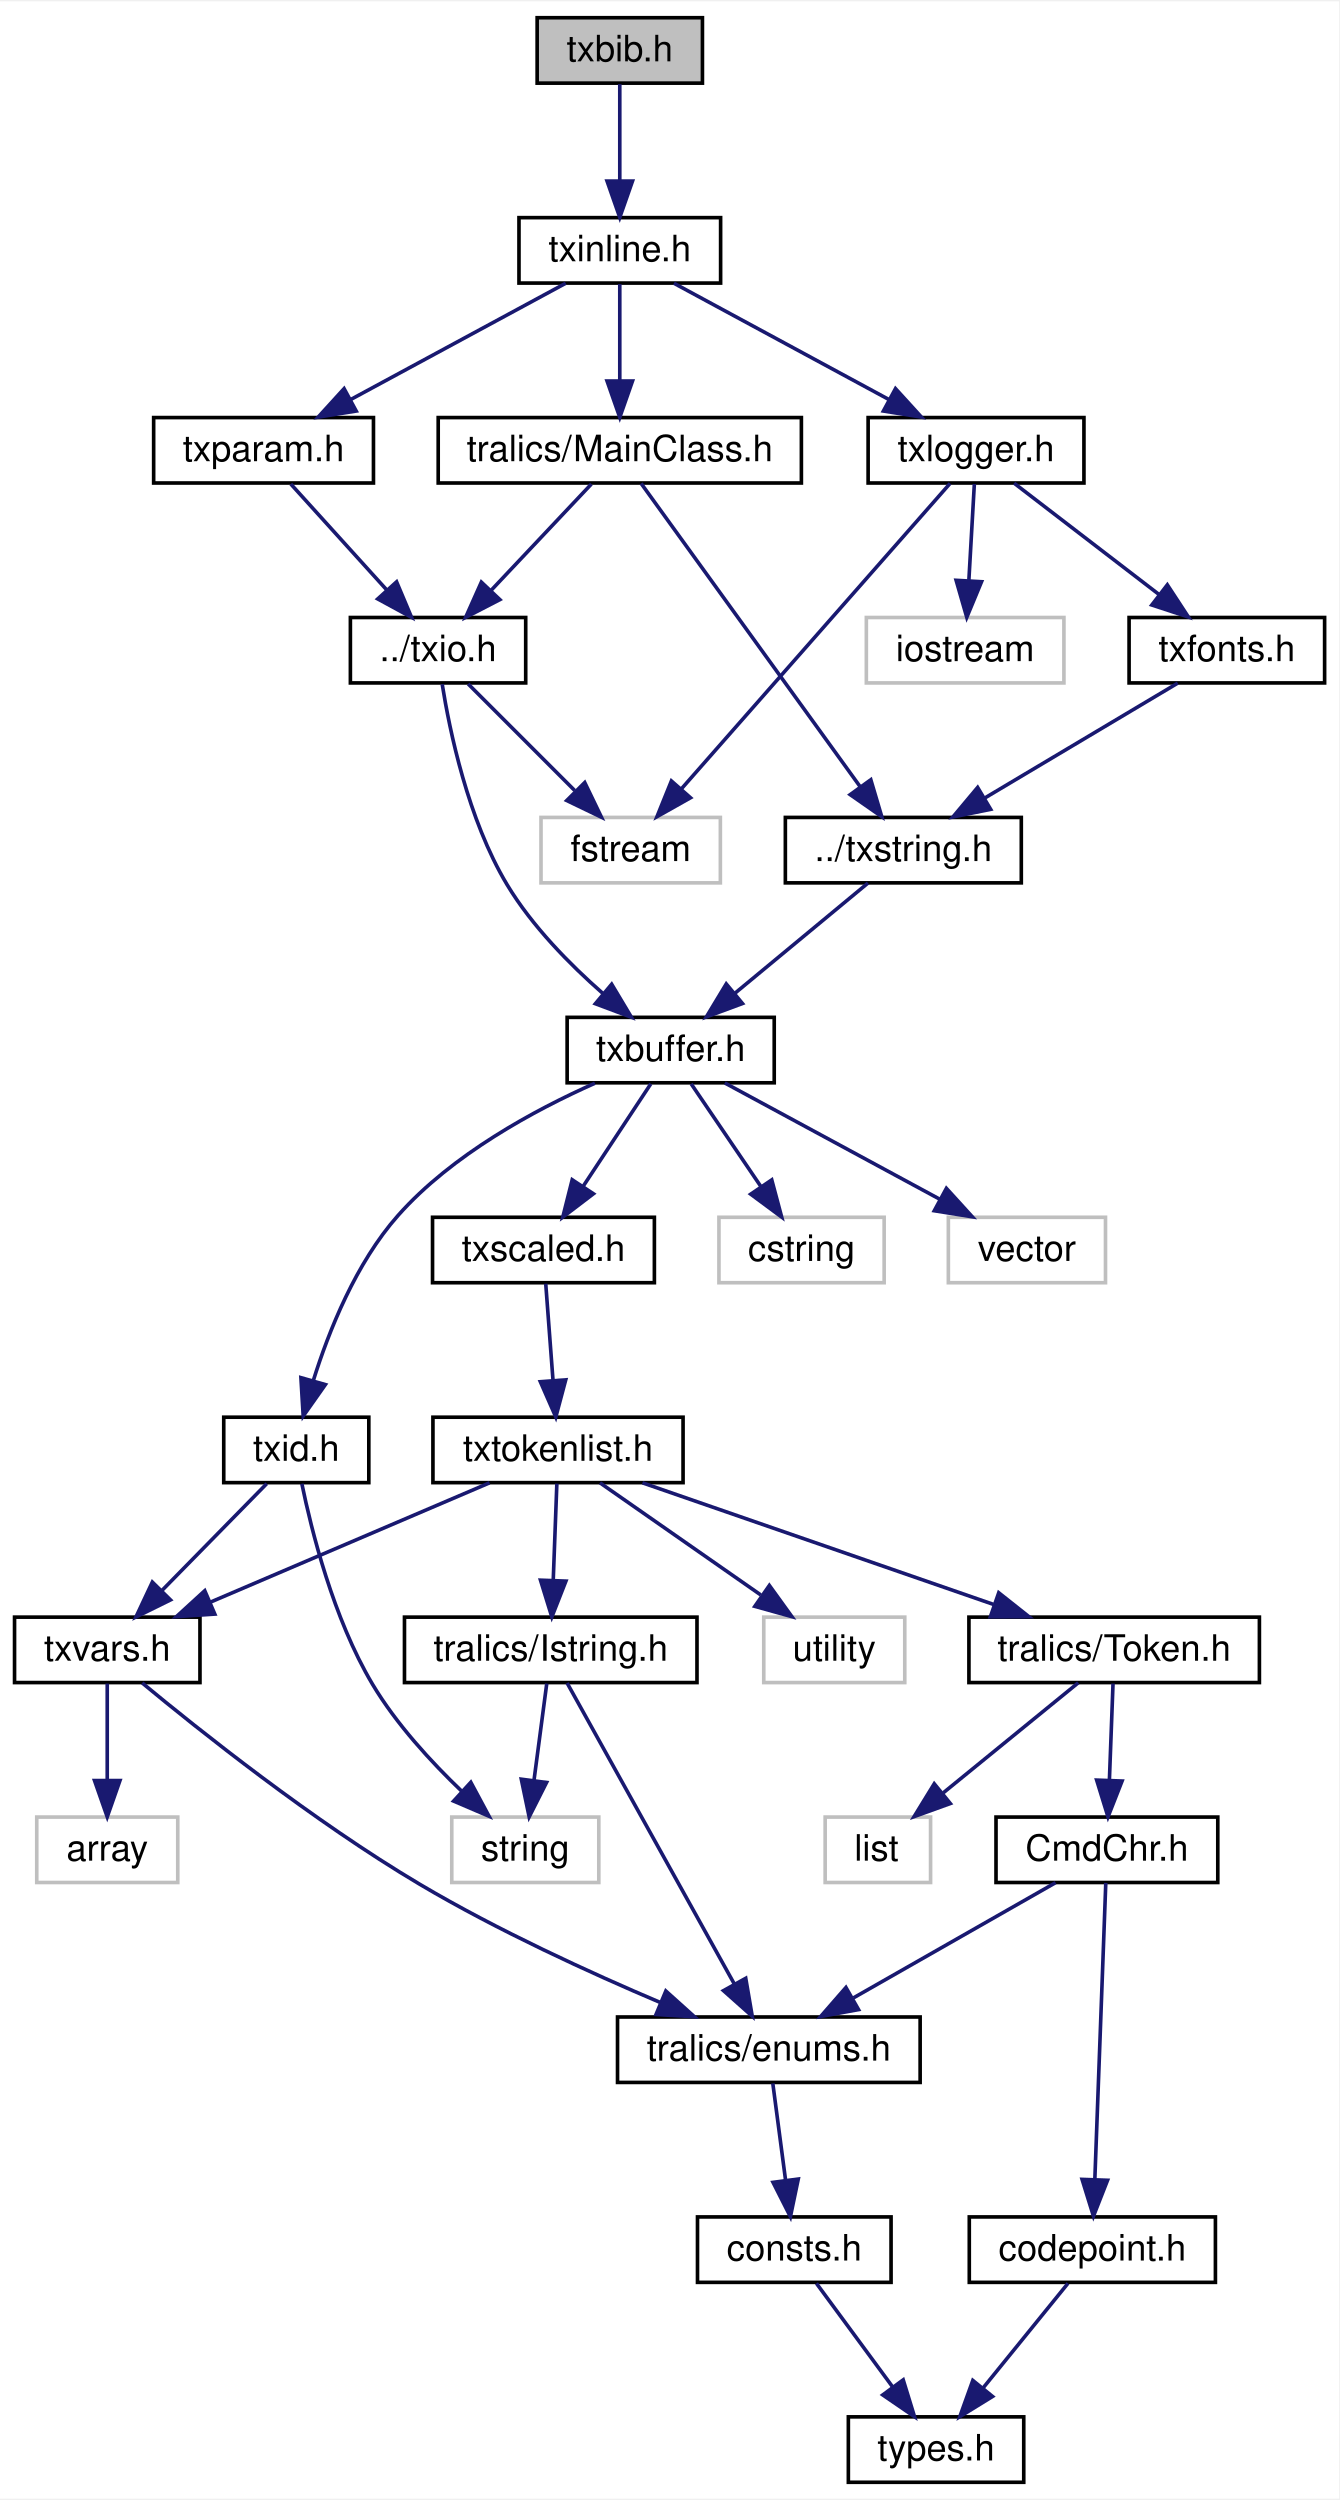
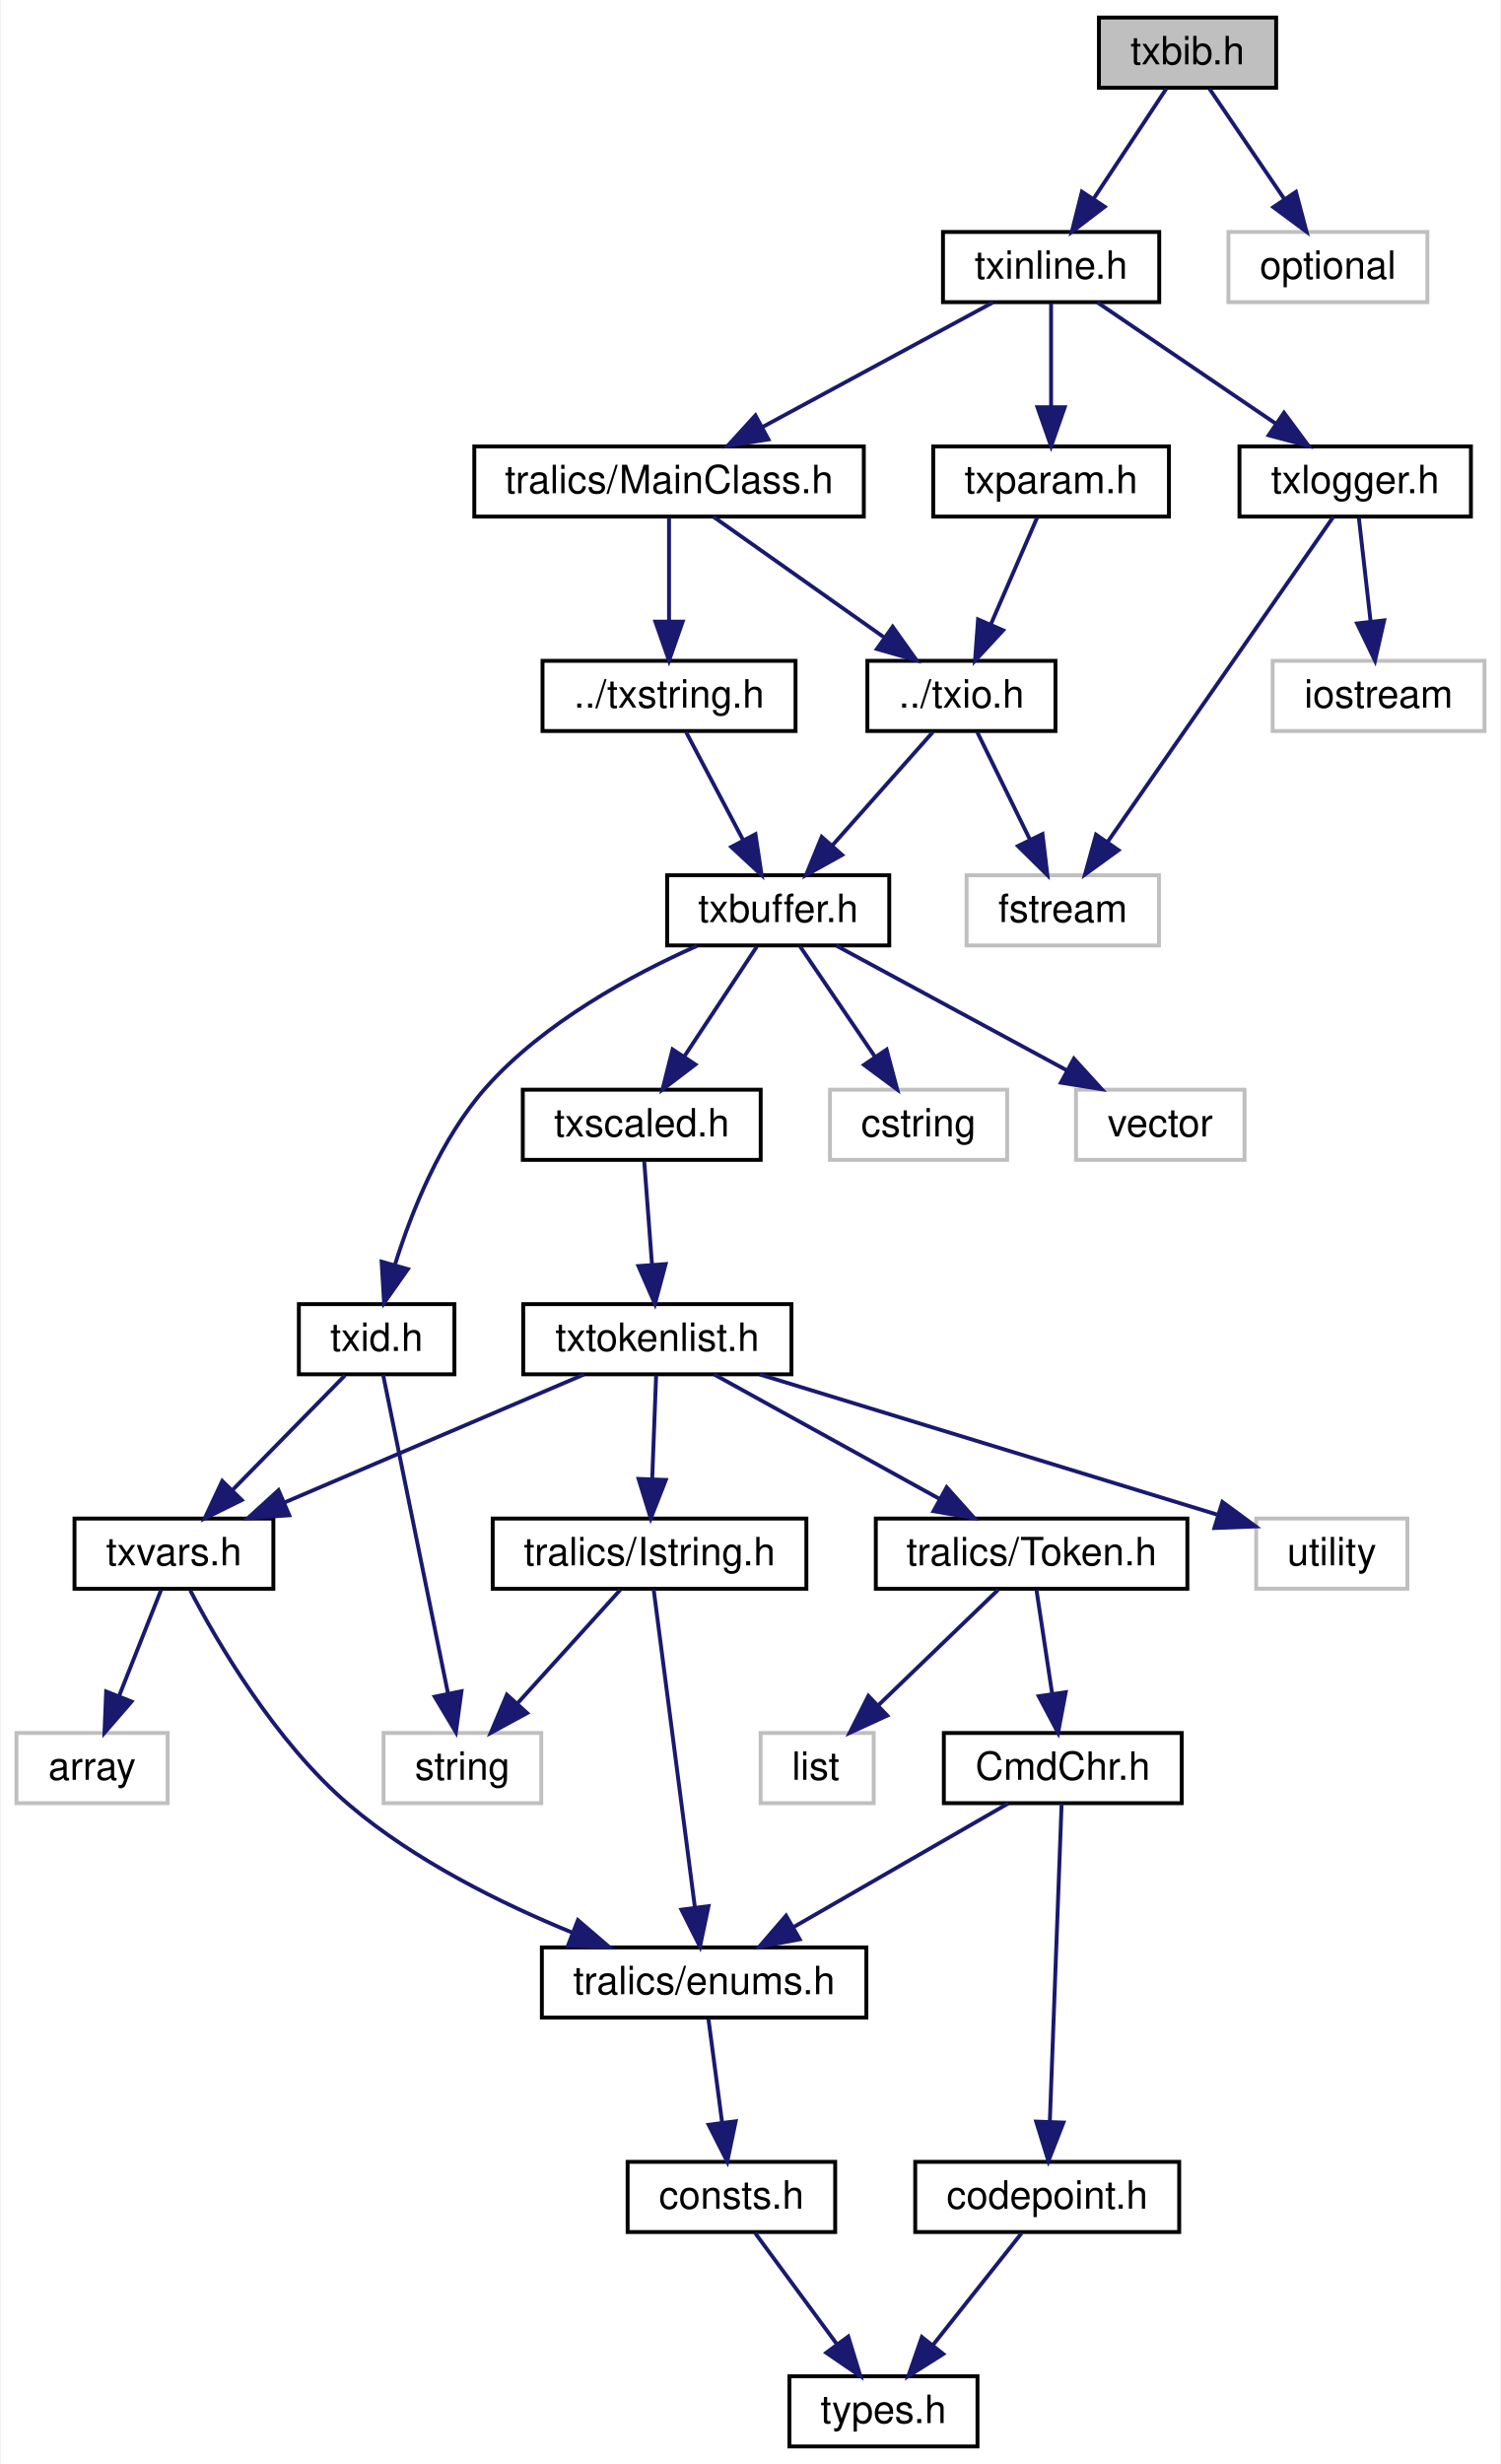
- <svg xmlns="http://www.w3.org/2000/svg" xmlns:xlink="http://www.w3.org/1999/xlink" width="368pt" height="687pt" viewBox="0.00 0.00 368.40 687.00">
-   <g id="graph0" class="graph" transform="scale(1 1) rotate(0) translate(4 683)">
-     <polygon fill="white" stroke="transparent" points="-4,4 -4,-683 364.4,-683 364.4,4 -4,4" />
+ <svg xmlns="http://www.w3.org/2000/svg" xmlns:xlink="http://www.w3.org/1999/xlink" width="385pt" height="632pt" viewBox="0.00 0.00 384.56 632.00">
+   <g id="graph0" class="graph" transform="scale(1 1) rotate(0) translate(4 628)">
+     <polygon fill="white" stroke="transparent" points="-4,4 -4,-628 380.56,-628 380.56,4 -4,4" />
    <g id="node1" class="node">
      <g id="a_node1">
        <a xlink:title=" ">
-           <polygon fill="#bfbfbf" stroke="black" points="143.77,-660.5 143.77,-678.5 189.24,-678.5 189.24,-660.5 143.77,-660.5" />
-           <text text-anchor="middle" x="166.5" y="-666.5" font-family="Helvetica,sans-Serif" font-size="10.00">txbib.h</text>
+           <polygon fill="#bfbfbf" stroke="black" points="277.66,-605.5 277.66,-623.5 323.12,-623.5 323.12,-605.5 277.66,-605.5" />
+           <text text-anchor="middle" x="300.39" y="-611.5" font-family="Helvetica,sans-Serif" font-size="10.00">txbib.h</text>
        </a>
      </g>
    </g>
    <g id="node2" class="node">
      <g id="a_node2">
        <a xlink:href="../../d7/d79/txinline_8h.html" target="_top" xlink:title=" ">
-           <polygon fill="white" stroke="black" points="138.77,-605.5 138.77,-623.5 194.24,-623.5 194.24,-605.5 138.77,-605.5" />
-           <text text-anchor="middle" x="166.5" y="-611.5" font-family="Helvetica,sans-Serif" font-size="10.00">txinline.h</text>
+           <polygon fill="white" stroke="black" points="237.66,-550.5 237.66,-568.5 293.13,-568.5 293.13,-550.5 237.66,-550.5" />
+           <text text-anchor="middle" x="265.39" y="-556.5" font-family="Helvetica,sans-Serif" font-size="10.00">txinline.h</text>
        </a>
      </g>
    </g>
    <g id="edge1" class="edge">
-       <path fill="none" stroke="midnightblue" d="M166.5,-660.22C166.5,-653.18 166.5,-642.81 166.5,-633.83" />
-       <polygon fill="midnightblue" stroke="midnightblue" points="170,-633.55 166.5,-623.55 163,-633.55 170,-633.55" />
+       <path fill="none" stroke="midnightblue" d="M294.92,-605.22C289.96,-597.71 282.5,-586.41 276.32,-577.05" />
+       <polygon fill="midnightblue" stroke="midnightblue" points="279.14,-574.97 270.71,-568.55 273.3,-578.82 279.14,-574.97" />
+     </g>
+     <g id="node28" class="node">
+       <g id="a_node28">
+         <a xlink:title=" ">
+           <polygon fill="white" stroke="#bfbfbf" points="310.88,-550.5 310.88,-568.5 361.91,-568.5 361.91,-550.5 310.88,-550.5" />
+           <text text-anchor="middle" x="336.39" y="-556.5" font-family="Helvetica,sans-Serif" font-size="10.00">optional</text>
+         </a>
+       </g>
+     </g>
+     <g id="edge35" class="edge">
+       <path fill="none" stroke="midnightblue" d="M306.02,-605.22C311.12,-597.71 318.79,-586.41 325.15,-577.05" />
+       <polygon fill="midnightblue" stroke="midnightblue" points="328.2,-578.79 330.92,-568.55 322.41,-574.86 328.2,-578.79" />
    </g>
    <g id="node3" class="node">
      <g id="a_node3">
        <a xlink:href="../../d4/de9/_main_class_8h.html" target="_top" xlink:title=" ">
-           <polygon fill="white" stroke="black" points="116.55,-550.5 116.55,-568.5 216.46,-568.5 216.46,-550.5 116.55,-550.5" />
-           <text text-anchor="middle" x="166.5" y="-556.5" font-family="Helvetica,sans-Serif" font-size="10.00">tralics/MainClass.h</text>
+           <polygon fill="white" stroke="black" points="117.44,-495.5 117.44,-513.5 217.35,-513.5 217.35,-495.5 117.44,-495.5" />
+           <text text-anchor="middle" x="167.39" y="-501.5" font-family="Helvetica,sans-Serif" font-size="10.00">tralics/MainClass.h</text>
        </a>
      </g>
    </g>
    <g id="edge2" class="edge">
-       <path fill="none" stroke="midnightblue" d="M166.5,-605.22C166.5,-598.18 166.5,-587.81 166.5,-578.83" />
-       <polygon fill="midnightblue" stroke="midnightblue" points="170,-578.55 166.5,-568.55 163,-578.55 170,-578.55" />
+       <path fill="none" stroke="midnightblue" d="M250.51,-550.45C234.82,-541.97 209.88,-528.48 191.4,-518.49" />
+       <polygon fill="midnightblue" stroke="midnightblue" points="192.88,-515.3 182.42,-513.63 189.55,-521.46 192.88,-515.3" />
    </g>
    <g id="node25" class="node">
      <g id="a_node25">
        <a xlink:href="../../d2/d06/txlogger_8h.html" target="_top" xlink:title=" ">
-           <polygon fill="white" stroke="black" points="234.82,-550.5 234.82,-568.5 294.19,-568.5 294.19,-550.5 234.82,-550.5" />
-           <text text-anchor="middle" x="264.5" y="-556.5" font-family="Helvetica,sans-Serif" font-size="10.00">txlogger.h</text>
+           <polygon fill="white" stroke="black" points="313.71,-495.5 313.71,-513.5 373.08,-513.5 373.08,-495.5 313.71,-495.5" />
+           <text text-anchor="middle" x="343.39" y="-501.5" font-family="Helvetica,sans-Serif" font-size="10.00">txlogger.h</text>
        </a>
      </g>
    </g>
    <g id="edge30" class="edge">
-       <path fill="none" stroke="midnightblue" d="M181.39,-605.45C197.07,-596.97 222.02,-583.48 240.49,-573.49" />
-       <polygon fill="midnightblue" stroke="midnightblue" points="242.35,-576.46 249.48,-568.63 239.02,-570.3 242.35,-576.46" />
-     </g>
-     <g id="node28" class="node">
-       <g id="a_node28">
+       <path fill="none" stroke="midnightblue" d="M277.24,-550.45C289.38,-542.2 308.49,-529.22 323.05,-519.32" />
+       <polygon fill="midnightblue" stroke="midnightblue" points="325.13,-522.14 331.43,-513.63 321.2,-516.35 325.13,-522.14" />
+     </g>
+     <g id="node27" class="node">
+       <g id="a_node27">
        <a xlink:href="../../d5/d08/txparam_8h.html" target="_top" xlink:title=" ">
-           <polygon fill="white" stroke="black" points="38.27,-550.5 38.27,-568.5 98.74,-568.5 98.74,-550.5 38.27,-550.5" />
-           <text text-anchor="middle" x="68.5" y="-556.5" font-family="Helvetica,sans-Serif" font-size="10.00">txparam.h</text>
-         </a>
-       </g>
-     </g>
-     <g id="edge35" class="edge">
-       <path fill="none" stroke="midnightblue" d="M151.62,-605.45C135.94,-596.97 110.99,-583.48 92.52,-573.49" />
-       <polygon fill="midnightblue" stroke="midnightblue" points="93.99,-570.3 83.53,-568.63 90.66,-576.46 93.99,-570.3" />
+           <polygon fill="white" stroke="black" points="235.16,-495.5 235.16,-513.5 295.62,-513.5 295.62,-495.5 235.16,-495.5" />
+           <text text-anchor="middle" x="265.39" y="-501.5" font-family="Helvetica,sans-Serif" font-size="10.00">txparam.h</text>
+         </a>
+       </g>
+     </g>
+     <g id="edge33" class="edge">
+       <path fill="none" stroke="midnightblue" d="M265.39,-550.22C265.39,-543.18 265.39,-532.81 265.39,-523.83" />
+       <polygon fill="midnightblue" stroke="midnightblue" points="268.89,-523.55 265.39,-513.55 261.89,-523.55 268.89,-523.55" />
    </g>
    <g id="node4" class="node">
      <g id="a_node4">
        <a xlink:href="../../de/d29/txio_8h.html" target="_top" xlink:title=" ">
-           <polygon fill="white" stroke="black" points="92.39,-495.5 92.39,-513.5 140.62,-513.5 140.62,-495.5 92.39,-495.5" />
-           <text text-anchor="middle" x="116.5" y="-501.5" font-family="Helvetica,sans-Serif" font-size="10.00">../txio.h</text>
+           <polygon fill="white" stroke="black" points="218.27,-440.5 218.27,-458.5 266.51,-458.5 266.51,-440.5 218.27,-440.5" />
+           <text text-anchor="middle" x="242.39" y="-446.5" font-family="Helvetica,sans-Serif" font-size="10.00">../txio.h</text>
        </a>
      </g>
    </g>
    <g id="edge3" class="edge">
-       <path fill="none" stroke="midnightblue" d="M158.69,-550.22C151.31,-542.39 140.05,-530.46 131.03,-520.89" />
-       <polygon fill="midnightblue" stroke="midnightblue" points="133.51,-518.42 124.1,-513.55 128.42,-523.23 133.51,-518.42" />
+       <path fill="none" stroke="midnightblue" d="M178.78,-495.45C190.35,-487.28 208.49,-474.46 222.44,-464.6" />
+       <polygon fill="midnightblue" stroke="midnightblue" points="224.75,-467.25 230.89,-458.63 220.71,-461.54 224.75,-467.25" />
    </g>
    <g id="node24" class="node">
      <g id="a_node24">
        <a xlink:href="../../dc/def/txstring_8h.html" target="_top" xlink:title=" ">
-           <polygon fill="white" stroke="black" points="212.05,-440.5 212.05,-458.5 276.96,-458.5 276.96,-440.5 212.05,-440.5" />
-           <text text-anchor="middle" x="244.5" y="-446.5" font-family="Helvetica,sans-Serif" font-size="10.00">../txstring.h</text>
+           <polygon fill="white" stroke="black" points="134.94,-440.5 134.94,-458.5 199.84,-458.5 199.84,-440.5 134.94,-440.5" />
+           <text text-anchor="middle" x="167.39" y="-446.5" font-family="Helvetica,sans-Serif" font-size="10.00">../txstring.h</text>
        </a>
      </g>
    </g>
    <g id="edge28" class="edge">
-       <path fill="none" stroke="midnightblue" d="M172.37,-550.38C185.13,-532.71 215.64,-490.47 232.61,-466.98" />
-       <polygon fill="midnightblue" stroke="midnightblue" points="235.56,-468.87 238.57,-458.71 229.88,-464.77 235.56,-468.87" />
+       <path fill="none" stroke="midnightblue" d="M167.39,-495.22C167.39,-488.18 167.39,-477.81 167.39,-468.83" />
+       <polygon fill="midnightblue" stroke="midnightblue" points="170.89,-468.55 167.39,-458.55 163.89,-468.55 170.89,-468.55" />
    </g>
    <g id="node5" class="node">
      <g id="a_node5">
        <a xlink:href="../../dd/d74/txbuffer_8h.html" target="_top" xlink:title=" ">
-           <polygon fill="white" stroke="black" points="152.02,-385.5 152.02,-403.5 208.99,-403.5 208.99,-385.5 152.02,-385.5" />
-           <text text-anchor="middle" x="180.5" y="-391.5" font-family="Helvetica,sans-Serif" font-size="10.00">txbuffer.h</text>
+           <polygon fill="white" stroke="black" points="166.91,-385.5 166.91,-403.5 223.88,-403.5 223.88,-385.5 166.91,-385.5" />
+           <text text-anchor="middle" x="195.39" y="-391.5" font-family="Helvetica,sans-Serif" font-size="10.00">txbuffer.h</text>
        </a>
      </g>
    </g>
    <g id="edge4" class="edge">
-       <path fill="none" stroke="midnightblue" d="M117.65,-495.15C119.67,-482.47 124.72,-457.95 135.5,-440 142.35,-428.61 152.77,-418.04 161.86,-410.07" />
-       <polygon fill="midnightblue" stroke="midnightblue" points="164.27,-412.62 169.7,-403.53 159.78,-407.25 164.27,-412.62" />
+       <path fill="none" stroke="midnightblue" d="M235.05,-440.22C228.18,-432.47 217.74,-420.7 209.3,-411.18" />
+       <polygon fill="midnightblue" stroke="midnightblue" points="211.78,-408.71 202.53,-403.55 206.55,-413.35 211.78,-408.71" />
    </g>
    <g id="node23" class="node">
      <g id="a_node23">
        <a xlink:title=" ">
-           <polygon fill="white" stroke="#bfbfbf" points="144.83,-440.5 144.83,-458.5 194.17,-458.5 194.17,-440.5 144.83,-440.5" />
-           <text text-anchor="middle" x="169.5" y="-446.5" font-family="Helvetica,sans-Serif" font-size="10.00">fstream</text>
+           <polygon fill="white" stroke="#bfbfbf" points="243.72,-385.5 243.72,-403.5 293.06,-403.5 293.06,-385.5 243.72,-385.5" />
+           <text text-anchor="middle" x="268.39" y="-391.5" font-family="Helvetica,sans-Serif" font-size="10.00">fstream</text>
        </a>
      </g>
    </g>
    <g id="edge27" class="edge">
-       <path fill="none" stroke="midnightblue" d="M124.79,-495.22C132.61,-487.39 144.54,-475.46 154.11,-465.89" />
-       <polygon fill="midnightblue" stroke="midnightblue" points="156.86,-468.1 161.46,-458.55 151.91,-463.15 156.86,-468.1" />
+       <path fill="none" stroke="midnightblue" d="M246.45,-440.22C250.06,-432.86 255.45,-421.88 259.98,-412.64" />
+       <polygon fill="midnightblue" stroke="midnightblue" points="263.18,-414.07 264.44,-403.55 256.9,-410.99 263.18,-414.07" />
    </g>
    <g id="node6" class="node">
      <g id="a_node6">
        <a xlink:href="../../d1/d9e/txid_8h.html" target="_top" xlink:title=" ">
-           <polygon fill="white" stroke="black" points="57.55,-275.5 57.55,-293.5 97.46,-293.5 97.46,-275.5 57.55,-275.5" />
-           <text text-anchor="middle" x="77.5" y="-281.5" font-family="Helvetica,sans-Serif" font-size="10.00">txid.h</text>
+           <polygon fill="white" stroke="black" points="72.44,-275.5 72.44,-293.5 112.34,-293.5 112.34,-275.5 72.44,-275.5" />
+           <text text-anchor="middle" x="92.39" y="-281.5" font-family="Helvetica,sans-Serif" font-size="10.00">txid.h</text>
        </a>
      </g>
    </g>
    <g id="edge5" class="edge">
-       <path fill="none" stroke="midnightblue" d="M159.66,-385.38C143.11,-378.02 120.37,-365.77 105.5,-349 93.9,-335.91 86.45,-317.24 82.18,-303.54" />
-       <polygon fill="midnightblue" stroke="midnightblue" points="85.51,-302.47 79.41,-293.81 78.78,-304.38 85.51,-302.47" />
+       <path fill="none" stroke="midnightblue" d="M174.55,-385.38C158,-378.02 135.26,-365.77 120.39,-349 108.79,-335.91 101.34,-317.24 97.07,-303.54" />
+       <polygon fill="midnightblue" stroke="midnightblue" points="100.4,-302.47 94.3,-293.81 93.67,-304.38 100.4,-302.47" />
    </g>
    <g id="node13" class="node">
      <g id="a_node13">
        <a xlink:href="../../d9/d18/txscaled_8h.html" target="_top" xlink:title=" ">
-           <polygon fill="white" stroke="black" points="114.99,-330.5 114.99,-348.5 176.02,-348.5 176.02,-330.5 114.99,-330.5" />
-           <text text-anchor="middle" x="145.5" y="-336.5" font-family="Helvetica,sans-Serif" font-size="10.00">txscaled.h</text>
+           <polygon fill="white" stroke="black" points="129.88,-330.5 129.88,-348.5 190.9,-348.5 190.9,-330.5 129.88,-330.5" />
+           <text text-anchor="middle" x="160.39" y="-336.5" font-family="Helvetica,sans-Serif" font-size="10.00">txscaled.h</text>
        </a>
      </g>
    </g>
    <g id="edge12" class="edge">
-       <path fill="none" stroke="midnightblue" d="M175.04,-385.22C170.08,-377.71 162.62,-366.41 156.44,-357.05" />
-       <polygon fill="midnightblue" stroke="midnightblue" points="159.25,-354.97 150.82,-348.55 153.41,-358.82 159.25,-354.97" />
+       <path fill="none" stroke="midnightblue" d="M189.92,-385.22C184.96,-377.71 177.5,-366.41 171.32,-357.05" />
+       <polygon fill="midnightblue" stroke="midnightblue" points="174.14,-354.97 165.71,-348.55 168.3,-358.82 174.14,-354.97" />
    </g>
    <g id="node21" class="node">
      <g id="a_node21">
        <a xlink:title=" ">
-           <polygon fill="white" stroke="#bfbfbf" points="193.78,-330.5 193.78,-348.5 239.23,-348.5 239.23,-330.5 193.78,-330.5" />
-           <text text-anchor="middle" x="216.5" y="-336.5" font-family="Helvetica,sans-Serif" font-size="10.00">cstring</text>
+           <polygon fill="white" stroke="#bfbfbf" points="208.67,-330.5 208.67,-348.5 254.12,-348.5 254.12,-330.5 208.67,-330.5" />
+           <text text-anchor="middle" x="231.39" y="-336.5" font-family="Helvetica,sans-Serif" font-size="10.00">cstring</text>
        </a>
      </g>
    </g>
    <g id="edge25" class="edge">
-       <path fill="none" stroke="midnightblue" d="M186.13,-385.22C191.23,-377.71 198.9,-366.41 205.26,-357.05" />
-       <polygon fill="midnightblue" stroke="midnightblue" points="208.31,-358.79 211.04,-348.55 202.52,-354.86 208.31,-358.79" />
+       <path fill="none" stroke="midnightblue" d="M201.02,-385.22C206.12,-377.71 213.79,-366.41 220.15,-357.05" />
+       <polygon fill="midnightblue" stroke="midnightblue" points="223.2,-358.79 225.92,-348.55 217.41,-354.86 223.2,-358.79" />
    </g>
    <g id="node22" class="node">
      <g id="a_node22">
        <a xlink:title=" ">
-           <polygon fill="white" stroke="#bfbfbf" points="256.89,-330.5 256.89,-348.5 300.12,-348.5 300.12,-330.5 256.89,-330.5" />
-           <text text-anchor="middle" x="278.5" y="-336.5" font-family="Helvetica,sans-Serif" font-size="10.00">vector</text>
+           <polygon fill="white" stroke="#bfbfbf" points="271.78,-330.5 271.78,-348.5 315.01,-348.5 315.01,-330.5 271.78,-330.5" />
+           <text text-anchor="middle" x="293.39" y="-336.5" font-family="Helvetica,sans-Serif" font-size="10.00">vector</text>
        </a>
      </g>
    </g>
    <g id="edge26" class="edge">
-       <path fill="none" stroke="midnightblue" d="M195.39,-385.45C211.07,-376.97 236.02,-363.48 254.49,-353.49" />
-       <polygon fill="midnightblue" stroke="midnightblue" points="256.35,-356.46 263.48,-348.63 253.02,-350.3 256.35,-356.46" />
+       <path fill="none" stroke="midnightblue" d="M210.28,-385.45C225.96,-376.97 250.91,-363.48 269.38,-353.49" />
+       <polygon fill="midnightblue" stroke="midnightblue" points="271.24,-356.46 278.37,-348.63 267.91,-350.3 271.24,-356.46" />
    </g>
    <g id="node7" class="node">
      <g id="a_node7">
        <a xlink:href="../../dc/de8/txvars_8h.html" target="_top" xlink:title=" ">
-           <polygon fill="white" stroke="black" points="0,-220.5 0,-238.5 51.01,-238.5 51.01,-220.5 0,-220.5" />
-           <text text-anchor="middle" x="25.5" y="-226.5" font-family="Helvetica,sans-Serif" font-size="10.00">txvars.h</text>
+           <polygon fill="white" stroke="black" points="14.89,-220.5 14.89,-238.5 65.9,-238.5 65.9,-220.5 14.89,-220.5" />
+           <text text-anchor="middle" x="40.39" y="-226.5" font-family="Helvetica,sans-Serif" font-size="10.00">txvars.h</text>
        </a>
      </g>
    </g>
    <g id="edge6" class="edge">
-       <path fill="none" stroke="midnightblue" d="M69.38,-275.22C61.7,-267.39 50,-255.46 40.61,-245.89" />
-       <polygon fill="midnightblue" stroke="midnightblue" points="42.9,-243.24 33.4,-238.55 37.91,-248.14 42.9,-243.24" />
+       <path fill="none" stroke="midnightblue" d="M84.27,-275.22C76.59,-267.39 64.88,-255.46 55.49,-245.89" />
+       <polygon fill="midnightblue" stroke="midnightblue" points="57.79,-243.24 48.29,-238.55 52.79,-248.14 57.79,-243.24" />
    </g>
    <g id="node12" class="node">
      <g id="a_node12">
        <a xlink:title=" ">
-           <polygon fill="white" stroke="#bfbfbf" points="120.28,-165.5 120.28,-183.5 160.73,-183.5 160.73,-165.5 120.28,-165.5" />
-           <text text-anchor="middle" x="140.5" y="-171.5" font-family="Helvetica,sans-Serif" font-size="10.00">string</text>
+           <polygon fill="white" stroke="#bfbfbf" points="94.17,-165.5 94.17,-183.5 134.62,-183.5 134.62,-165.5 94.17,-165.5" />
+           <text text-anchor="middle" x="114.39" y="-171.5" font-family="Helvetica,sans-Serif" font-size="10.00">string</text>
        </a>
      </g>
    </g>
    <g id="edge11" class="edge">
-       <path fill="none" stroke="midnightblue" d="M79.04,-275.2C81.63,-262.59 87.68,-238.15 98.5,-220 105.02,-209.08 114.63,-198.64 123.01,-190.62" />
-       <polygon fill="midnightblue" stroke="midnightblue" points="125.52,-193.07 130.53,-183.73 120.79,-187.9 125.52,-193.07" />
+       <path fill="none" stroke="midnightblue" d="M94.05,-275.38C97.56,-258.1 105.87,-217.33 110.71,-193.56" />
+       <polygon fill="midnightblue" stroke="midnightblue" points="114.15,-194.21 112.72,-183.71 107.29,-192.81 114.15,-194.21" />
    </g>
    <g id="node8" class="node">
      <g id="a_node8">
        <a xlink:href="../../d0/d0b/enums_8h.html" target="_top" xlink:title=" ">
-           <polygon fill="white" stroke="black" points="165.88,-110.5 165.88,-128.5 249.13,-128.5 249.13,-110.5 165.88,-110.5" />
-           <text text-anchor="middle" x="207.5" y="-116.5" font-family="Helvetica,sans-Serif" font-size="10.00">tralics/enums.h</text>
+           <polygon fill="white" stroke="black" points="134.77,-110.5 134.77,-128.5 218.01,-128.5 218.01,-110.5 134.77,-110.5" />
+           <text text-anchor="middle" x="176.39" y="-116.5" font-family="Helvetica,sans-Serif" font-size="10.00">tralics/enums.h</text>
        </a>
      </g>
    </g>
    <g id="edge7" class="edge">
-       <path fill="none" stroke="midnightblue" d="M35.12,-220.39C50.55,-207.6 82.13,-182.41 111.5,-165 132.86,-152.34 158.43,-140.64 177.81,-132.42" />
-       <polygon fill="midnightblue" stroke="midnightblue" points="179.17,-135.65 187.05,-128.56 176.47,-129.19 179.17,-135.65" />
+       <path fill="none" stroke="midnightblue" d="M44.57,-220.08C51.49,-206.86 66.45,-181.1 85.39,-165 102.2,-150.71 124.39,-139.74 142.65,-132.27" />
+       <polygon fill="midnightblue" stroke="midnightblue" points="144.02,-135.49 152.06,-128.58 141.47,-128.97 144.02,-135.49" />
    </g>
    <g id="node11" class="node">
      <g id="a_node11">
        <a xlink:title=" ">
-           <polygon fill="white" stroke="#bfbfbf" points="6.11,-165.5 6.11,-183.5 44.9,-183.5 44.9,-165.5 6.11,-165.5" />
-           <text text-anchor="middle" x="25.5" y="-171.5" font-family="Helvetica,sans-Serif" font-size="10.00">array</text>
+           <polygon fill="white" stroke="#bfbfbf" points="0,-165.5 0,-183.5 38.78,-183.5 38.78,-165.5 0,-165.5" />
+           <text text-anchor="middle" x="19.39" y="-171.5" font-family="Helvetica,sans-Serif" font-size="10.00">array</text>
        </a>
      </g>
    </g>
    <g id="edge10" class="edge">
-       <path fill="none" stroke="midnightblue" d="M25.5,-220.22C25.5,-213.18 25.5,-202.81 25.5,-193.83" />
-       <polygon fill="midnightblue" stroke="midnightblue" points="29,-193.55 25.5,-183.55 22,-193.55 29,-193.55" />
+       <path fill="none" stroke="midnightblue" d="M37.11,-220.22C34.23,-212.94 29.94,-202.11 26.3,-192.93" />
+       <polygon fill="midnightblue" stroke="midnightblue" points="29.52,-191.56 22.58,-183.55 23.01,-194.14 29.52,-191.56" />
    </g>
    <g id="node9" class="node">
      <g id="a_node9">
        <a xlink:href="../../d8/db5/consts_8h.html" target="_top" xlink:title=" ">
-           <polygon fill="white" stroke="black" points="187.88,-55.5 187.88,-73.5 241.13,-73.5 241.13,-55.5 187.88,-55.5" />
-           <text text-anchor="middle" x="214.5" y="-61.5" font-family="Helvetica,sans-Serif" font-size="10.00">consts.h</text>
+           <polygon fill="white" stroke="black" points="156.77,-55.5 156.77,-73.5 210.01,-73.5 210.01,-55.5 156.77,-55.5" />
+           <text text-anchor="middle" x="183.39" y="-61.5" font-family="Helvetica,sans-Serif" font-size="10.00">consts.h</text>
        </a>
      </g>
    </g>
    <g id="edge8" class="edge">
-       <path fill="none" stroke="midnightblue" d="M208.6,-110.22C209.54,-103.1 210.93,-92.58 212.12,-83.53" />
-       <polygon fill="midnightblue" stroke="midnightblue" points="215.6,-83.92 213.44,-73.55 208.66,-83.01 215.6,-83.92" />
+       <path fill="none" stroke="midnightblue" d="M177.49,-110.22C178.43,-103.1 179.82,-92.58 181.01,-83.53" />
+       <polygon fill="midnightblue" stroke="midnightblue" points="184.49,-83.92 182.33,-73.55 177.55,-83.01 184.49,-83.92" />
    </g>
    <g id="node10" class="node">
      <g id="a_node10">
        <a xlink:href="../../d9/d49/types_8h.html" target="_top" xlink:title=" ">
-           <polygon fill="white" stroke="black" points="229.38,-0.5 229.38,-18.5 277.63,-18.5 277.63,-0.5 229.38,-0.5" />
-           <text text-anchor="middle" x="253.5" y="-6.5" font-family="Helvetica,sans-Serif" font-size="10.00">types.h</text>
+           <polygon fill="white" stroke="black" points="198.27,-0.5 198.27,-18.5 246.51,-18.5 246.51,-0.5 198.27,-0.5" />
+           <text text-anchor="middle" x="222.39" y="-6.5" font-family="Helvetica,sans-Serif" font-size="10.00">types.h</text>
        </a>
      </g>
    </g>
    <g id="edge9" class="edge">
-       <path fill="none" stroke="midnightblue" d="M220.6,-55.22C226.18,-47.63 234.61,-36.18 241.54,-26.76" />
-       <polygon fill="midnightblue" stroke="midnightblue" points="244.47,-28.68 247.58,-18.55 238.84,-24.53 244.47,-28.68" />
+       <path fill="none" stroke="midnightblue" d="M189.49,-55.22C195.07,-47.63 203.5,-36.18 210.43,-26.76" />
+       <polygon fill="midnightblue" stroke="midnightblue" points="213.36,-28.68 216.47,-18.55 207.72,-24.53 213.36,-28.68" />
    </g>
    <g id="node14" class="node">
      <g id="a_node14">
        <a xlink:href="../../dc/d91/txtokenlist_8h.html" target="_top" xlink:title=" ">
-           <polygon fill="white" stroke="black" points="115.1,-275.5 115.1,-293.5 183.91,-293.5 183.91,-275.5 115.1,-275.5" />
-           <text text-anchor="middle" x="149.5" y="-281.5" font-family="Helvetica,sans-Serif" font-size="10.00">txtokenlist.h</text>
+           <polygon fill="white" stroke="black" points="129.99,-275.5 129.99,-293.5 198.79,-293.5 198.79,-275.5 129.99,-275.5" />
+           <text text-anchor="middle" x="164.39" y="-281.5" font-family="Helvetica,sans-Serif" font-size="10.00">txtokenlist.h</text>
        </a>
      </g>
    </g>
    <g id="edge13" class="edge">
-       <path fill="none" stroke="midnightblue" d="M146.13,-330.22C146.67,-323.1 147.46,-312.58 148.14,-303.53" />
-       <polygon fill="midnightblue" stroke="midnightblue" points="151.63,-303.78 148.9,-293.55 144.65,-303.26 151.63,-303.78" />
+       <path fill="none" stroke="midnightblue" d="M161.02,-330.22C161.55,-323.1 162.35,-312.58 163.03,-303.53" />
+       <polygon fill="midnightblue" stroke="midnightblue" points="166.52,-303.78 163.78,-293.55 159.54,-303.26 166.52,-303.78" />
    </g>
    <g id="edge23" class="edge">
-       <path fill="none" stroke="midnightblue" d="M130.67,-275.45C110.28,-266.73 77.52,-252.73 53.98,-242.67" />
-       <polygon fill="midnightblue" stroke="midnightblue" points="55.09,-239.34 44.52,-238.63 52.33,-245.77 55.09,-239.34" />
+       <path fill="none" stroke="midnightblue" d="M145.56,-275.45C125.17,-266.73 92.4,-252.73 68.86,-242.67" />
+       <polygon fill="midnightblue" stroke="midnightblue" points="69.97,-239.34 59.4,-238.63 67.22,-245.77 69.97,-239.34" />
    </g>
    <g id="node15" class="node">
      <g id="a_node15">
        <a xlink:href="../../d5/daf/_istring_8h.html" target="_top" xlink:title=" ">
-           <polygon fill="white" stroke="black" points="107.27,-220.5 107.27,-238.5 187.74,-238.5 187.74,-220.5 107.27,-220.5" />
-           <text text-anchor="middle" x="147.5" y="-226.5" font-family="Helvetica,sans-Serif" font-size="10.00">tralics/Istring.h</text>
+           <polygon fill="white" stroke="black" points="122.16,-220.5 122.16,-238.5 202.62,-238.5 202.62,-220.5 122.16,-220.5" />
+           <text text-anchor="middle" x="162.39" y="-226.5" font-family="Helvetica,sans-Serif" font-size="10.00">tralics/Istring.h</text>
        </a>
      </g>
    </g>
    <g id="edge14" class="edge">
-       <path fill="none" stroke="midnightblue" d="M149.19,-275.22C148.93,-268.18 148.54,-257.81 148.2,-248.83" />
-       <polygon fill="midnightblue" stroke="midnightblue" points="151.68,-248.41 147.81,-238.55 144.69,-248.67 151.68,-248.41" />
+       <path fill="none" stroke="midnightblue" d="M164.08,-275.22C163.81,-268.18 163.42,-257.81 163.08,-248.83" />
+       <polygon fill="midnightblue" stroke="midnightblue" points="166.57,-248.41 162.7,-238.55 159.58,-248.67 166.57,-248.41" />
    </g>
    <g id="node16" class="node">
      <g id="a_node16">
        <a xlink:href="../../dd/dcd/_token_8h.html" target="_top" xlink:title=" ">
-           <polygon fill="white" stroke="black" points="262.55,-220.5 262.55,-238.5 342.46,-238.5 342.46,-220.5 262.55,-220.5" />
-           <text text-anchor="middle" x="302.5" y="-226.5" font-family="Helvetica,sans-Serif" font-size="10.00">tralics/Token.h</text>
+           <polygon fill="white" stroke="black" points="220.43,-220.5 220.43,-238.5 300.35,-238.5 300.35,-220.5 220.43,-220.5" />
+           <text text-anchor="middle" x="260.39" y="-226.5" font-family="Helvetica,sans-Serif" font-size="10.00">tralics/Token.h</text>
        </a>
      </g>
    </g>
    <g id="edge17" class="edge">
-       <path fill="none" stroke="midnightblue" d="M172.74,-275.45C198.47,-266.54 240.14,-252.1 269.3,-242" />
-       <polygon fill="midnightblue" stroke="midnightblue" points="270.75,-245.21 279.05,-238.63 268.45,-238.59 270.75,-245.21" />
+       <path fill="none" stroke="midnightblue" d="M178.97,-275.45C194.34,-266.97 218.77,-253.48 236.87,-243.49" />
+       <polygon fill="midnightblue" stroke="midnightblue" points="238.61,-246.52 245.67,-238.63 235.23,-240.39 238.61,-246.52" />
    </g>
    <g id="node20" class="node">
      <g id="a_node20">
        <a xlink:title=" ">
-           <polygon fill="white" stroke="#bfbfbf" points="206.11,-220.5 206.11,-238.5 244.9,-238.5 244.9,-220.5 206.11,-220.5" />
-           <text text-anchor="middle" x="225.5" y="-226.5" font-family="Helvetica,sans-Serif" font-size="10.00">utility</text>
+           <polygon fill="white" stroke="#bfbfbf" points="318,-220.5 318,-238.5 356.78,-238.5 356.78,-220.5 318,-220.5" />
+           <text text-anchor="middle" x="337.39" y="-226.5" font-family="Helvetica,sans-Serif" font-size="10.00">utility</text>
        </a>
      </g>
    </g>
    <g id="edge24" class="edge">
-       <path fill="none" stroke="midnightblue" d="M161.05,-275.45C172.77,-267.28 191.15,-254.46 205.29,-244.6" />
-       <polygon fill="midnightblue" stroke="midnightblue" points="207.65,-247.22 213.85,-238.63 203.65,-241.47 207.65,-247.22" />
+       <path fill="none" stroke="midnightblue" d="M190.67,-275.45C222.22,-265.78 275.02,-249.61 307.93,-239.53" />
+       <polygon fill="midnightblue" stroke="midnightblue" points="309.33,-242.76 317.86,-236.48 307.28,-236.07 309.33,-242.76" />
    </g>
    <g id="edge15" class="edge">
-       <path fill="none" stroke="midnightblue" d="M152.01,-220.38C161.74,-202.87 184.88,-161.22 198,-137.6" />
-       <polygon fill="midnightblue" stroke="midnightblue" points="201.15,-139.15 202.94,-128.71 195.03,-135.75 201.15,-139.15" />
+       <path fill="none" stroke="midnightblue" d="M163.44,-220.38C165.67,-203.18 170.92,-162.7 174.01,-138.89" />
+       <polygon fill="midnightblue" stroke="midnightblue" points="177.51,-139.08 175.33,-128.71 170.57,-138.18 177.51,-139.08" />
    </g>
    <g id="edge16" class="edge">
-       <path fill="none" stroke="midnightblue" d="M146.41,-220.22C145.47,-213.1 144.08,-202.58 142.89,-193.53" />
-       <polygon fill="midnightblue" stroke="midnightblue" points="146.35,-193.01 141.57,-183.55 139.41,-193.92 146.35,-193.01" />
+       <path fill="none" stroke="midnightblue" d="M154.89,-220.22C147.88,-212.47 137.22,-200.7 128.59,-191.18" />
+       <polygon fill="midnightblue" stroke="midnightblue" points="130.99,-188.61 121.68,-183.55 125.8,-193.31 130.99,-188.61" />
    </g>
    <g id="node17" class="node">
      <g id="a_node17">
        <a xlink:href="../../d2/d68/_cmd_chr_8h.html" target="_top" xlink:title=" ">
-           <polygon fill="white" stroke="black" points="270,-165.5 270,-183.5 331.01,-183.5 331.01,-165.5 270,-165.5" />
-           <text text-anchor="middle" x="300.5" y="-171.5" font-family="Helvetica,sans-Serif" font-size="10.00">CmdChr.h</text>
+           <polygon fill="white" stroke="black" points="237.88,-165.5 237.88,-183.5 298.9,-183.5 298.9,-165.5 237.88,-165.5" />
+           <text text-anchor="middle" x="268.39" y="-171.5" font-family="Helvetica,sans-Serif" font-size="10.00">CmdChr.h</text>
        </a>
      </g>
    </g>
    <g id="edge18" class="edge">
-       <path fill="none" stroke="midnightblue" d="M302.19,-220.22C301.93,-213.18 301.54,-202.81 301.2,-193.83" />
-       <polygon fill="midnightblue" stroke="midnightblue" points="304.68,-193.41 300.81,-183.55 297.69,-193.67 304.68,-193.41" />
+       <path fill="none" stroke="midnightblue" d="M261.64,-220.22C262.72,-213.1 264.3,-202.58 265.67,-193.53" />
+       <polygon fill="midnightblue" stroke="midnightblue" points="269.14,-193.96 267.18,-183.55 262.22,-192.92 269.14,-193.96" />
    </g>
    <g id="node19" class="node">
      <g id="a_node19">
        <a xlink:title=" ">
-           <polygon fill="white" stroke="#bfbfbf" points="223,-165.5 223,-183.5 252,-183.5 252,-165.5 223,-165.5" />
-           <text text-anchor="middle" x="237.12" y="-171.5" font-family="Helvetica,sans-Serif" font-size="10.00">list</text>
+           <polygon fill="white" stroke="#bfbfbf" points="190.89,-165.5 190.89,-183.5 219.89,-183.5 219.89,-165.5 190.89,-165.5" />
+           <text text-anchor="middle" x="205" y="-171.5" font-family="Helvetica,sans-Serif" font-size="10.00">list</text>
        </a>
      </g>
    </g>
    <g id="edge22" class="edge">
-       <path fill="none" stroke="midnightblue" d="M292.63,-220.45C282.8,-212.43 267.49,-199.95 255.49,-190.17" />
-       <polygon fill="midnightblue" stroke="midnightblue" points="257.43,-187.23 247.47,-183.63 253.01,-192.66 257.43,-187.23" />
+       <path fill="none" stroke="midnightblue" d="M251.8,-220.22C243.6,-212.32 231.05,-200.22 221.07,-190.61" />
+       <polygon fill="midnightblue" stroke="midnightblue" points="223.37,-187.97 213.74,-183.55 218.52,-193.01 223.37,-187.97" />
    </g>
    <g id="edge21" class="edge">
-       <path fill="none" stroke="midnightblue" d="M286.38,-165.45C271.63,-157.05 248.26,-143.72 230.78,-133.76" />
-       <polygon fill="midnightblue" stroke="midnightblue" points="232.18,-130.54 221.76,-128.63 228.72,-136.62 232.18,-130.54" />
+       <path fill="none" stroke="midnightblue" d="M254.42,-165.45C239.83,-157.05 216.71,-143.72 199.41,-133.76" />
+       <polygon fill="midnightblue" stroke="midnightblue" points="200.91,-130.58 190.5,-128.63 197.41,-136.65 200.91,-130.58" />
    </g>
    <g id="node18" class="node">
      <g id="a_node18">
        <a xlink:href="../../d8/d47/codepoint_8h.html" target="_top" xlink:title=" ">
-           <polygon fill="white" stroke="black" points="262.65,-55.5 262.65,-73.5 330.36,-73.5 330.36,-55.5 262.65,-55.5" />
-           <text text-anchor="middle" x="296.5" y="-61.5" font-family="Helvetica,sans-Serif" font-size="10.00">codepoint.h</text>
+           <polygon fill="white" stroke="black" points="230.54,-55.5 230.54,-73.5 298.25,-73.5 298.25,-55.5 230.54,-55.5" />
+           <text text-anchor="middle" x="264.39" y="-61.5" font-family="Helvetica,sans-Serif" font-size="10.00">codepoint.h</text>
        </a>
      </g>
    </g>
    <g id="edge19" class="edge">
-       <path fill="none" stroke="midnightblue" d="M300.2,-165.38C299.57,-148.18 298.07,-107.7 297.19,-83.89" />
-       <polygon fill="midnightblue" stroke="midnightblue" points="300.68,-83.58 296.81,-73.71 293.68,-83.83 300.68,-83.58" />
+       <path fill="none" stroke="midnightblue" d="M268.09,-165.38C267.45,-148.18 265.95,-107.7 265.07,-83.89" />
+       <polygon fill="midnightblue" stroke="midnightblue" points="268.56,-83.58 264.7,-73.71 261.57,-83.83 268.56,-83.58" />
    </g>
    <g id="edge20" class="edge">
-       <path fill="none" stroke="midnightblue" d="M289.79,-55.22C283.57,-47.55 274.14,-35.94 266.46,-26.47" />
-       <polygon fill="midnightblue" stroke="midnightblue" points="269.05,-24.11 260.04,-18.55 263.62,-28.52 269.05,-24.11" />
+       <path fill="none" stroke="midnightblue" d="M257.83,-55.22C251.75,-47.55 242.55,-35.94 235.05,-26.47" />
+       <polygon fill="midnightblue" stroke="midnightblue" points="237.72,-24.21 228.77,-18.55 232.24,-28.56 237.72,-24.21" />
    </g>
    <g id="edge29" class="edge">
-       <path fill="none" stroke="midnightblue" d="M234.78,-440.45C225.1,-432.43 210.03,-419.95 198.22,-410.17" />
-       <polygon fill="midnightblue" stroke="midnightblue" points="200.25,-407.31 190.32,-403.63 195.79,-412.7 200.25,-407.31" />
-     </g>
-     <g id="edge33" class="edge">
-       <path fill="none" stroke="midnightblue" d="M257.36,-550.38C241.68,-532.56 204.01,-489.72 183.45,-466.36" />
-       <polygon fill="midnightblue" stroke="midnightblue" points="185.96,-463.91 176.73,-458.71 180.7,-468.53 185.96,-463.91" />
+       <path fill="none" stroke="midnightblue" d="M171.77,-440.22C175.65,-432.86 181.45,-421.88 186.34,-412.64" />
+       <polygon fill="midnightblue" stroke="midnightblue" points="189.56,-414.03 191.14,-403.55 183.37,-410.76 189.56,-414.03" />
+     </g>
+     <g id="edge31" class="edge">
+       <path fill="none" stroke="midnightblue" d="M337.75,-495.38C325.48,-477.71 296.15,-435.47 279.83,-411.98" />
+       <polygon fill="midnightblue" stroke="midnightblue" points="282.67,-409.93 274.09,-403.71 276.92,-413.92 282.67,-409.93" />
    </g>
    <g id="node26" class="node">
      <g id="a_node26">
-         <a xlink:href="../../d7/d4d/txfonts_8h.html" target="_top" xlink:title=" ">
-           <polygon fill="white" stroke="black" points="306.61,-495.5 306.61,-513.5 360.4,-513.5 360.4,-495.5 306.61,-495.5" />
-           <text text-anchor="middle" x="333.5" y="-501.5" font-family="Helvetica,sans-Serif" font-size="10.00">txfonts.h</text>
-         </a>
-       </g>
-     </g>
-     <g id="edge31" class="edge">
-       <path fill="none" stroke="midnightblue" d="M274.98,-550.45C285.52,-542.36 301.99,-529.7 314.78,-519.88" />
-       <polygon fill="midnightblue" stroke="midnightblue" points="317.13,-522.49 322.93,-513.63 312.86,-516.94 317.13,-522.49" />
-     </g>
-     <g id="node27" class="node">
-       <g id="a_node27">
-         <a xlink:title=" ">
-           <polygon fill="white" stroke="#bfbfbf" points="234.33,-495.5 234.33,-513.5 288.68,-513.5 288.68,-495.5 234.33,-495.5" />
-           <text text-anchor="middle" x="261.5" y="-501.5" font-family="Helvetica,sans-Serif" font-size="10.00">iostream</text>
-         </a>
-       </g>
+         <a xlink:title=" ">
+           <polygon fill="white" stroke="#bfbfbf" points="322.22,-440.5 322.22,-458.5 376.56,-458.5 376.56,-440.5 322.22,-440.5" />
+           <text text-anchor="middle" x="349.39" y="-446.5" font-family="Helvetica,sans-Serif" font-size="10.00">iostream</text>
+         </a>
+       </g>
+     </g>
+     <g id="edge32" class="edge">
+       <path fill="none" stroke="midnightblue" d="M344.33,-495.22C345.14,-488.1 346.33,-477.58 347.35,-468.53" />
+       <polygon fill="midnightblue" stroke="midnightblue" points="350.83,-468.88 348.48,-458.55 343.88,-468.09 350.83,-468.88" />
    </g>
    <g id="edge34" class="edge">
-       <path fill="none" stroke="midnightblue" d="M264.04,-550.22C263.64,-543.18 263.05,-532.81 262.54,-523.83" />
-       <polygon fill="midnightblue" stroke="midnightblue" points="266.02,-523.34 261.96,-513.55 259.03,-523.73 266.02,-523.34" />
-     </g>
-     <g id="edge32" class="edge">
-       <path fill="none" stroke="midnightblue" d="M319.99,-495.45C305.87,-487.05 283.5,-473.72 266.77,-463.76" />
-       <polygon fill="midnightblue" stroke="midnightblue" points="268.53,-460.73 258.15,-458.63 264.95,-466.75 268.53,-460.73" />
-     </g>
-     <g id="edge36" class="edge">
-       <path fill="none" stroke="midnightblue" d="M76,-550.22C83.02,-542.47 93.68,-530.7 102.3,-521.18" />
-       <polygon fill="midnightblue" stroke="midnightblue" points="105.1,-523.31 109.21,-513.55 99.91,-518.61 105.1,-523.31" />
+       <path fill="none" stroke="midnightblue" d="M261.8,-495.22C258.64,-487.94 253.94,-477.11 249.96,-467.93" />
+       <polygon fill="midnightblue" stroke="midnightblue" points="253.08,-466.33 245.88,-458.55 246.66,-469.12 253.08,-466.33" />
    </g>
  </g>
</svg>
